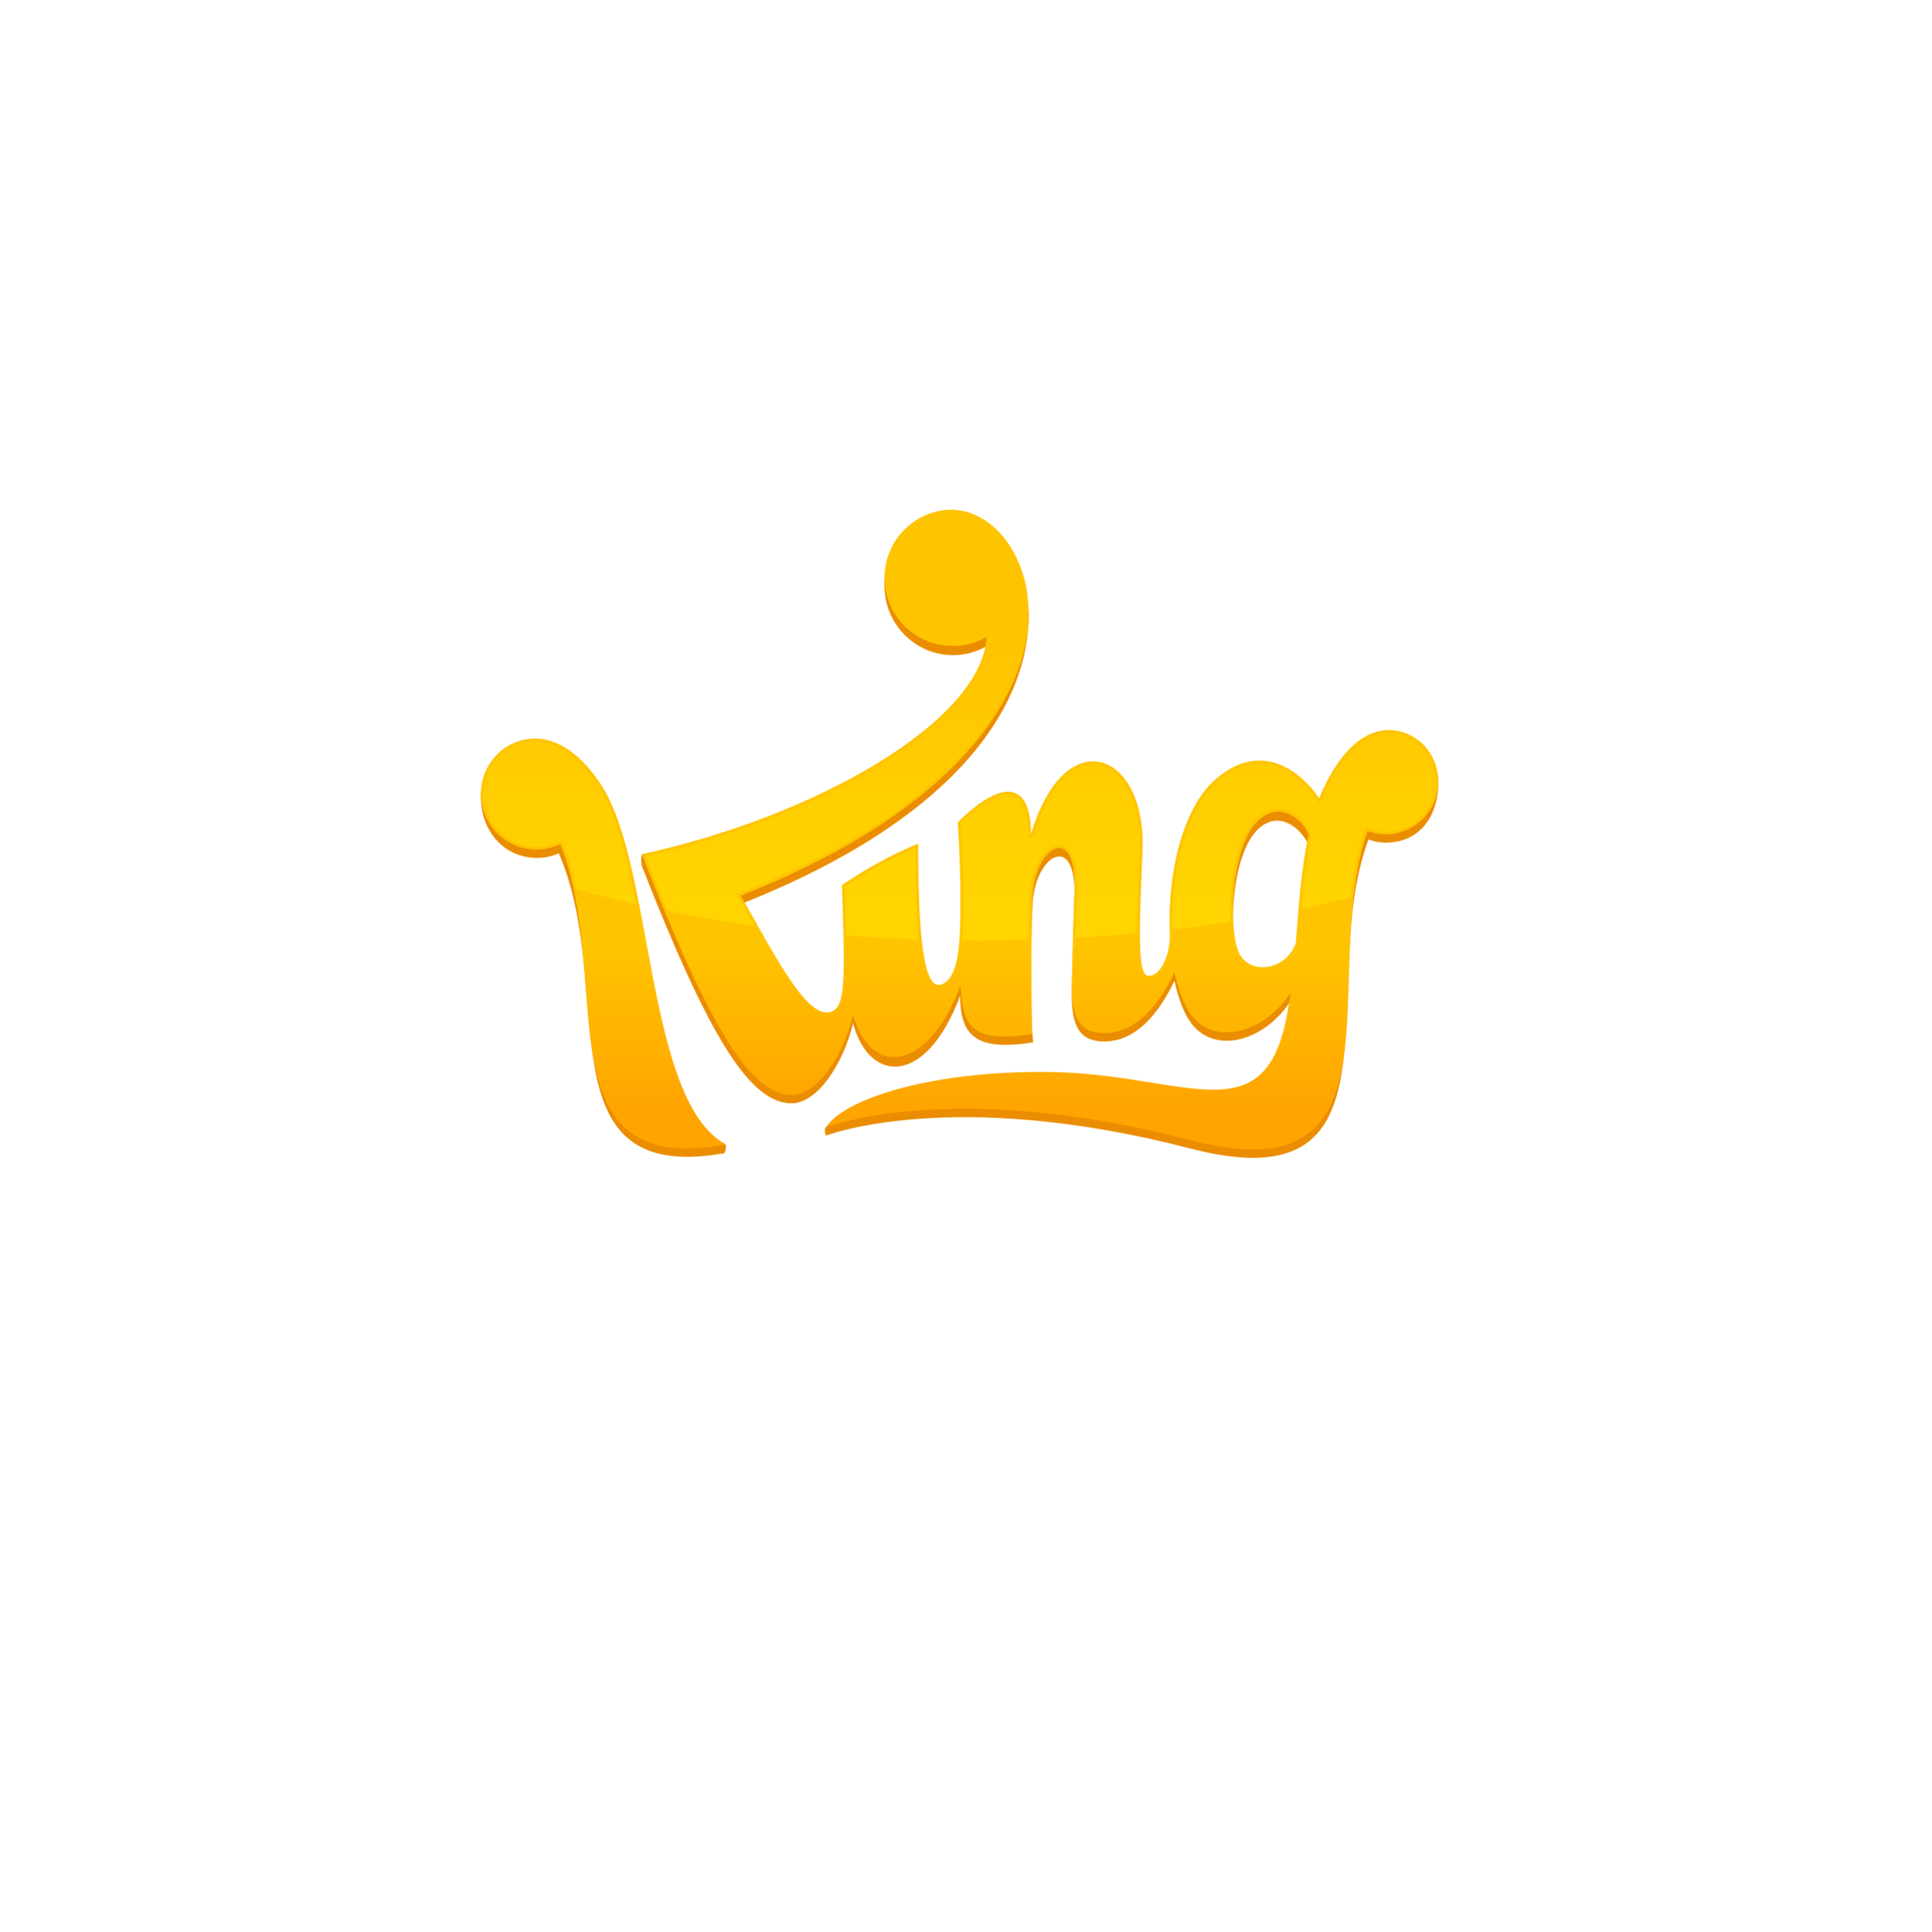
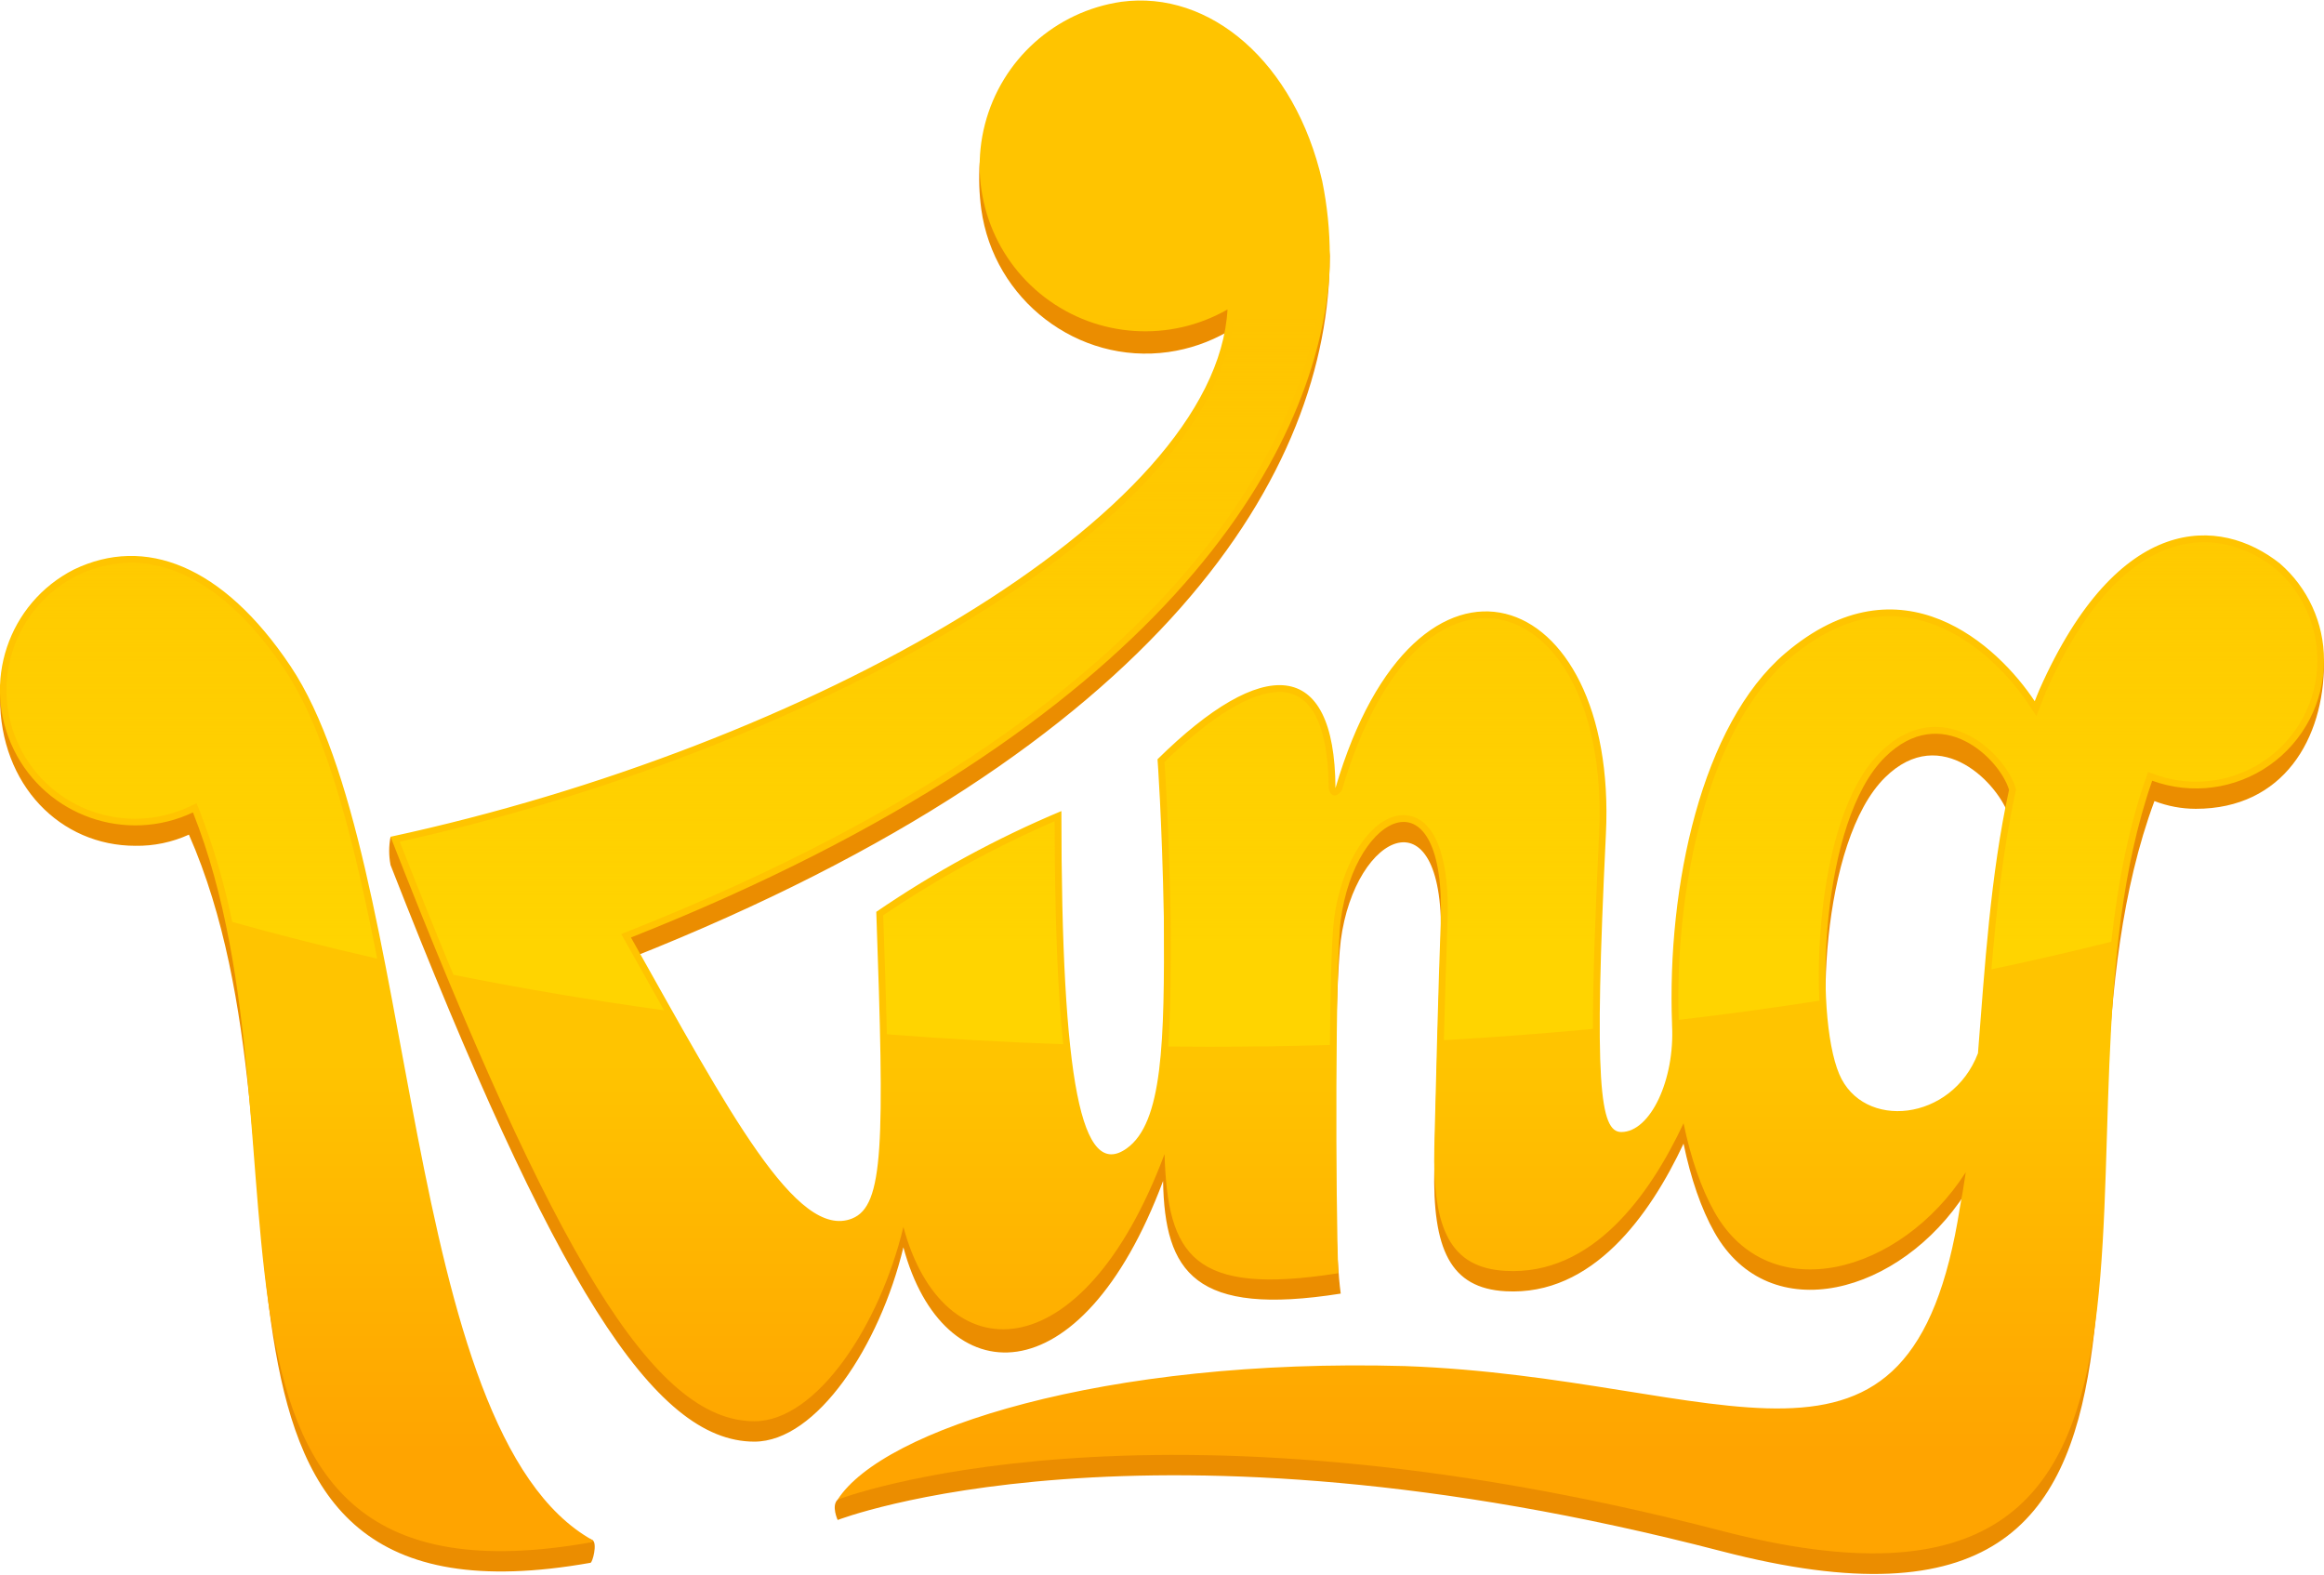
- <svg xmlns="http://www.w3.org/2000/svg" width="145px" height="145px" viewBox="0 0 145 145" version="1.1">
-   <defs>
-     <linearGradient x1="50.001%" y1="68.364%" x2="50.001%" y2="93.464%" id="linearGradient-1">
-       <stop stop-color="#FFC400" offset="0%" />
-       <stop stop-color="#FFA400" offset="100%" />
+ <svg xmlns="http://www.w3.org/2000/svg" version="1.1" height="260.264" width="384.226" viewBox="0 0 684.953 463.668" data-name="KingLogo" id="KingLogo">
+   <defs id="defs14">
+     <linearGradient gradientUnits="userSpaceOnUse" y2="427.695" x2="342.477" y1="312.834" x1="342.477" id="linear-gradient">
+       <stop id="stop4" stop-color="#ffc400" offset="0" />
+       <stop id="stop6" stop-color="#ffa400" offset="1" />
    </linearGradient>
-     <linearGradient x1="50.004%" y1="29.642%" x2="50.004%" y2="90.102%" id="linearGradient-2">
-       <stop stop-color="#FFD400" stop-opacity="0" offset="0%" />
-       <stop stop-color="#FFD400" offset="100%" />
+     <linearGradient gradientUnits="userSpaceOnUse" y2="277.994" x2="342.477" y1="92.799" x1="342.477" id="linear-gradient-2">
+       <stop id="stop9" stop-opacity="0" stop-color="#ffd400" offset="0" />
+       <stop id="stop11" stop-color="#ffd400" offset="1" />
    </linearGradient>
  </defs>
-   <g id="001" stroke="none" stroke-width="1" fill="none" fill-rule="evenodd">
-     <g id="karldesigns.co.uk" fill-rule="nonzero">
-       <g id="logos" transform="translate(-1, -1)">
-         <g id="King" transform="translate(0.252978, 0.268764)">
-           <g id="king_portfolio" transform="translate(36.74702, 39)">
-             <path d="M17.494,47.563 C17.651,47.707 18.271,47.5 18.439,47.621 C18.587,47.727 18.436,48.308 18.372,48.32 C4.513,50.774 10.385,35.876 5.949,25.798 C5.429,26.035 4.863,26.153 4.292,26.144 C1.979,26.144 0.105,24.272 0.105,21.565 C0.105,21.365 0.106,21.251 0.106,21.251 C0.126,21.109 0.194,21.084 0.228,20.948 C0.523,19.771 1.312,18.779 2.393,18.228 C4.577,17.175 6.993,18.082 9.091,21.216 C12.885,26.884 12.492,42.977 17.494,47.563 L17.494,47.563 Z M71.934,20.335 C71.94,20.372 71.995,20.297 71.995,20.496 C71.995,22.82 70.749,25 68.027,25 C67.59,24.999 67.157,24.918 66.749,24.76 C62.679,35.744 69.996,52.284 53.356,47.96 C35.486,43.316 26.017,46.996 26.017,46.996 C26.017,46.996 25.813,46.555 26.017,46.365 C26.219,46.179 26.949,46.052 27.226,45.869 C29.868,44.13 35.875,42.652 43.558,42.864 C53.497,43.221 59.221,47.638 60.733,37.95 C60.8,37.6 60.86,37.24 60.913,36.872 C58.901,40.007 54.847,41.118 53.142,38.104 C52.728,37.372 52.406,36.428 52.183,35.356 C51.144,37.57 49.367,40.071 46.677,39.921 C44.97,39.826 44.412,38.634 44.474,36.076 C44.518,34.29 44.604,30.895 44.671,29.176 C44.86,24.354 42.016,25.704 41.58,29.073 C41.406,30.422 41.271,37.687 41.579,39.994 C37.063,40.708 36.134,39.339 36.083,36.511 C33.534,43.317 29.268,43.093 28.05,38.562 C27.322,41.598 25.368,44.572 23.441,44.572 C20.328,44.572 17.256,39.694 12.186,26.738 C12.13,26.449 12.13,26.153 12.186,25.864 C12.196,25.811 12.464,26.434 12.517,26.422 C25.31,23.586 37.719,16.574 38.076,10.244 C37.512,10.568 36.891,10.781 36.247,10.872 C33.444,11.266 30.842,9.256 30.459,6.452 C30.395,5.98 30.378,5.503 30.409,5.028 C30.419,4.922 30.467,4.962 30.467,4.962 C30.809,2.737 32.563,0.996 34.79,0.67 C37.532,0.3 40.162,2.538 41.006,6.215 C41.128,6.769 41.206,7.332 41.24,7.898 C41.24,14.517 36.145,23.062 19.624,29.61 C22.651,34.996 24.753,38.988 26.464,38.301 C27.45,37.904 27.699,36.023 27.444,28.832 L32.539,25.93 C32.041,34.248 33.566,37.123 34.957,36.134 C36.071,35.341 36.723,32.87 36.699,28.98 C36.638,25.858 36.41,24.14 36.41,24.14 C39.672,20.924 41.244,21.208 41.264,25.262 C43.761,16.744 49.932,18.66 49.556,26.403 C49.18,34.141 49.594,35.626 50.258,35.626 C51.158,35.626 52.403,34.005 52.311,32.309 C52.146,28.007 52.75,23.015 55.324,20.822 C58.924,17.755 61.926,20.606 63.047,22.302 C63.094,22.179 63.145,22.06 63.194,21.939 C65.638,16.436 68.778,16.572 70.631,18.043 C71.314,18.636 71.774,19.445 71.934,20.335 L71.934,20.335 Z M62.252,25.239 C61.963,24.278 60.167,22.31 58.419,24.027 C56.429,25.983 56.212,31.968 56.998,33.832 C57.735,35.579 60.483,35.306 61.291,33.19 C61.501,30.522 61.677,27.874 62.252,25.239 L62.252,25.239 Z" id="Extrude" fill="#EB8D00" />
-             <path d="M18.439,47.621 C18.448,47.651 18.436,47.678 18.372,47.69 C4.513,50.144 10.129,35.319 6.074,25.112 C4.005,26.088 1.537,25.222 0.531,23.168 C-0.475,21.115 0.354,18.634 2.393,17.598 C4.577,16.546 6.993,17.452 9.091,20.586 C13.109,26.589 12.432,44.286 18.439,47.621 L18.439,47.621 Z M71.995,20.402 C71.998,21.695 71.369,22.909 70.31,23.652 C69.251,24.395 67.896,24.574 66.68,24.131 C62.927,34.912 69.996,51.654 53.356,47.33 C35.487,42.686 26.017,46.365 26.017,46.365 C27.401,44.201 34.25,41.978 43.558,42.235 C53.498,42.591 59.221,47.008 60.734,37.321 C60.8,36.97 60.86,36.61 60.913,36.242 C58.901,39.377 54.847,40.488 53.143,37.474 C52.728,36.742 52.407,35.798 52.184,34.726 C51.144,36.941 49.368,39.442 46.678,39.291 C44.971,39.196 44.412,38.005 44.474,35.446 C44.518,33.661 44.605,30.265 44.671,28.547 C44.86,23.725 42.016,25.074 41.58,28.443 C41.406,29.792 41.421,37.169 41.504,39.364 C36.988,40.078 36.227,38.81 36.128,35.68 C33.579,42.485 29.269,42.462 28.05,37.932 C27.323,40.968 25.369,43.942 23.441,43.942 C20.328,43.942 17.256,38.821 12.186,25.864 C25.095,23.078 37.716,15.939 38.076,9.555 C36.288,10.579 34.061,10.431 32.423,9.18 C30.786,7.929 30.057,5.819 30.573,3.824 C31.09,1.83 32.751,0.339 34.79,0.04 C37.533,-0.331 40.163,1.908 41.006,5.585 C41.162,6.346 41.24,7.121 41.24,7.898 C41.241,8.138 41.234,8.378 41.219,8.618 C40.776,14.01 36.145,22.432 19.624,28.98 C22.651,34.366 24.753,38.358 26.464,37.671 C27.45,37.275 27.466,35.377 27.212,28.186 C29.01,26.956 30.928,25.912 32.938,25.069 C32.938,33.511 33.566,36.493 34.957,35.504 C36.071,34.711 36.132,32.24 36.107,28.35 C36.047,25.228 35.911,23.468 35.911,23.468 C39.173,20.251 41.395,20.304 41.416,24.358 C43.913,15.84 50.158,18.031 49.782,25.773 C49.406,33.511 49.594,34.996 50.258,34.996 C51.158,34.996 51.919,33.375 51.827,31.68 L51.828,31.68 C51.663,27.377 52.75,22.385 55.324,20.192 C58.924,17.125 61.926,19.977 63.047,21.673 C63.094,21.55 63.145,21.43 63.194,21.309 C65.638,15.806 68.777,15.942 70.631,17.413 C71.497,18.164 71.995,19.255 71.995,20.402 L71.995,20.402 Z M62.252,24.412 C61.963,23.452 60.167,21.68 58.419,23.397 C56.429,25.353 56.212,31.338 56.998,33.202 C57.735,34.949 60.483,34.676 61.291,32.56 C61.501,29.892 61.677,27.048 62.252,24.412 L62.252,24.412 Z" id="Base" fill="url(#linearGradient-1)" />
-             <path d="M52.033,31.527 C51.906,27.502 52.911,22.525 55.461,20.352 C56.479,19.484 57.522,19.044 58.559,19.044 C60.402,19.044 61.995,20.462 62.872,21.788 L63.099,22.131 L63.388,21.388 C65.089,17.559 66.99,16.754 68.285,16.754 C69.258,16.754 70.027,17.202 70.501,17.577 C71.865,18.765 72.189,20.756 71.27,22.315 C70.351,23.873 68.451,24.553 66.752,23.933 L66.552,23.861 L66.482,24.061 C65.984,25.491 65.635,27.144 65.415,29.11 C64.21,29.414 62.964,29.7 61.707,29.964 C61.859,28.17 62.06,26.274 62.457,24.457 L62.469,24.404 L62.453,24.352 C62.221,23.582 61.206,22.468 59.976,22.468 C59.372,22.468 58.799,22.73 58.272,23.247 C56.668,24.824 56.268,28.631 56.386,30.935 C54.967,31.156 53.505,31.355 52.033,31.527 L52.033,31.527 Z M19.975,30.035 L19.323,28.873 L19.546,28.785 C38.023,21.462 40.711,12.23 41.01,8.605 C41.07,7.609 41.001,6.61 40.802,5.632 C40.058,2.389 37.879,0.21 35.381,0.21 C35.194,0.21 35.006,0.223 34.82,0.248 C32.273,0.621 30.446,2.897 30.632,5.464 C30.817,8.032 32.953,10.021 35.527,10.024 C35.758,10.024 35.989,10.008 36.218,9.976 C36.836,9.888 37.431,9.684 37.972,9.373 L38.308,9.181 L38.286,9.567 C37.905,16.324 24.638,23.336 12.471,26.017 C13.054,27.502 13.611,28.885 14.13,30.133 C16.251,30.559 18.441,30.928 20.647,31.232 C20.428,30.844 20.204,30.445 19.975,30.035 L19.975,30.035 Z M8.916,20.703 C7.465,18.535 5.82,17.389 4.16,17.389 C3.58,17.393 3.008,17.528 2.488,17.785 C0.546,18.766 -0.247,21.126 0.711,23.08 C1.668,25.035 4.018,25.855 5.984,24.922 L6.186,24.827 L6.269,25.034 C6.707,26.158 7.048,27.316 7.288,28.498 C8.75,28.908 10.257,29.289 11.773,29.632 C11.09,26.163 10.264,22.717 8.916,20.703 L8.916,20.703 Z M32.728,25.384 C30.874,26.187 29.099,27.161 27.426,28.294 C27.47,29.546 27.513,30.847 27.538,31.972 C29.347,32.114 31.18,32.218 32.993,32.281 C32.821,30.633 32.734,28.37 32.728,25.384 Z M41.244,32.304 C41.257,30.835 41.291,29.045 41.372,28.416 C41.606,26.61 42.551,25.195 43.525,25.195 C43.795,25.198 44.053,25.314 44.235,25.515 C44.715,26.015 44.939,27.066 44.881,28.555 C44.85,29.338 44.813,30.548 44.769,32.155 C46.29,32.069 47.84,31.952 49.381,31.807 C49.378,30.432 49.439,28.502 49.572,25.763 C49.693,23.283 49.119,21.187 47.998,20.01 C47.434,19.417 46.766,19.104 46.068,19.104 C44.256,19.104 42.592,21.09 41.617,24.417 C41.617,24.417 41.501,24.611 41.366,24.586 C41.23,24.56 41.206,24.359 41.206,24.359 C41.199,23.003 40.93,21.385 39.685,21.385 C38.808,21.385 37.578,22.133 36.128,23.55 C36.156,23.962 36.265,25.661 36.317,28.349 C36.326,29.743 36.327,31.194 36.241,32.353 C36.661,32.357 37.082,32.359 37.503,32.359 C38.72,32.359 39.977,32.341 41.243,32.305 L41.244,32.304 Z" id="HappyShine" fill="url(#linearGradient-2)" />
-           </g>
-         </g>
-       </g>
-     </g>
-   </g>
+   <path d="M165.676 453.168c1.496 1.372 7.404-.597 9.004.55 1.412 1.017-.022 6.552-.64 6.66C42 483.763 97.948 341.814 55.68 245.8a36.668 36.668 0 0 1-15.785 3.292C17.86 249.09 0 231.26 0 205.468c0-1.91.008-2.994.008-2.994.19-1.355.84-1.586 1.164-2.89A40.002 40.002 0 0 1 21.8 173.668c20.805-10.024 43.825-1.387 63.813 28.472 36.153 54.003 32.412 207.34 80.063 251.026zm518.693-259.42c.062.35.583-.36.583 1.535 0 22.14-11.873 42.91-37.81 42.91a33.966 33.966 0 0 1-12.168-2.282c-38.778 104.653 30.93 262.24-127.61 221.044-170.258-44.247-260.478-9.192-260.478-9.192s-1.944-4.2 0-6.004c1.92-1.78 8.875-2.984 11.52-4.726 25.17-16.575 82.407-30.65 155.603-28.63 94.703 3.4 149.238 45.477 163.646-46.82q.952-5.01 1.71-10.277c-19.17 29.87-57.794 40.46-74.036 11.742-3.95-6.976-7.012-15.972-9.137-26.183-9.9 21.097-26.83 44.926-52.46 43.496-16.264-.903-21.587-12.262-20.993-36.64.414-17.01 1.242-49.36 1.88-65.735 1.798-45.944-25.298-33.086-29.452-.988-1.662 12.86-2.95 82.078-.014 104.054-43.027 6.806-51.873-6.237-52.36-33.18-24.292 64.84-64.93 62.705-76.538 19.54-6.934 28.92-25.55 57.262-43.918 57.262-29.656 0-58.924-46.476-107.233-169.922a21.863 21.863 0 0 1 0-8.324c.1-.51 2.647 5.426 3.157 5.313 121.89-27.02 240.12-93.83 243.52-154.135a48.72 48.72 0 0 1-17.428 5.984c-26.708 3.753-51.495-15.4-55.145-42.12a68.076 68.076 0 0 1-.476-13.566c.09-1.004.55-.63.55-.63a48.84 48.84 0 0 1 41.187-40.89c26.132-3.53 51.19 17.797 59.23 52.828a104.273 104.273 0 0 1 2.23 16.04c0 63.062-48.55 144.48-205.96 206.862 28.846 51.324 48.874 89.355 65.176 82.808 9.397-3.777 11.762-21.7 9.338-90.215l48.543-27.648c-4.75 79.25 9.782 106.644 23.035 97.214 10.62-7.555 16.83-31.098 16.596-68.16-.578-29.742-2.75-46.11-2.75-46.11 31.078-30.647 46.055-27.94 46.25 10.688 23.79-81.16 82.586-62.898 79 10.87-3.578 73.728.363 87.88 6.688 87.88 8.58 0 20.44-15.45 19.562-31.606-1.574-40.992 4.188-88.55 28.71-109.448 34.298-29.22 62.9-2.055 73.583 14.106.443-1.172.93-2.313 1.4-3.465 23.285-52.43 53.197-51.13 70.86-37.122a37.784 37.784 0 0 1 12.41 21.84zm-92.247 46.72c-2.754-9.15-19.867-27.9-36.516-11.54-18.96 18.63-21.03 75.658-13.542 93.412 7.023 16.653 33.2 14.047 40.902-6.113 2.004-25.418 3.676-50.648 9.156-75.758z" style="fill:#eb8d00;" id="Extrude" />
+   <path d="M174.68 453.72c.093.292-.022.546-.64.655C42 477.758 95.505 336.515 56.868 239.258a39.863 39.863 0 0 1-35.068-71.59c20.805-10.026 43.825-1.39 63.813 28.47 38.287 57.198 31.832 225.808 89.067 257.58zm510.273-259.336a37.72 37.72 0 0 1-50.638 35.528c-35.758 102.72 31.59 262.237-126.95 221.038-170.257-44.243-260.478-9.192-260.478-9.192 13.18-20.625 78.437-41.804 167.123-39.355 94.703 3.394 149.238 45.476 163.646-46.82q.953-5.01 1.71-10.282c-19.17 29.876-57.794 40.462-74.036 11.747-3.95-6.98-7.012-15.972-9.137-26.187-9.9 21.1-26.83 44.93-52.46 43.496-16.264-.902-21.586-12.258-20.993-36.64.414-17.005 1.242-49.356 1.88-65.73 1.798-45.945-25.298-33.087-29.452-.99-1.662 12.856-1.522 83.14-.73 104.05-43.026 6.806-50.274-5.272-51.217-35.096-24.292 64.836-65.355 64.62-76.964 21.46-6.934 28.92-25.55 57.258-43.918 57.258-29.656 0-58.924-48.793-107.233-172.242 122.997-26.542 243.247-94.56 246.678-155.385A48.81 48.81 0 1 1 330.47.38c26.132-3.53 51.19 17.797 59.23 52.832a110.52 110.52 0 0 1 2.23 22.04q.003 3.43-.205 6.86c-4.223 51.374-48.344 131.616-205.756 194.002 28.846 51.32 48.874 89.35 65.177 82.808 9.396-3.777 9.544-21.855 7.12-90.37a306.423 306.423 0 0 1 54.557-29.696c0 80.434 5.985 108.844 19.238 99.418 10.62-7.555 11.194-31.098 10.96-68.16-.577-29.746-1.866-46.52-1.866-46.52 31.076-30.647 52.25-30.143 52.448 8.486 23.79-81.16 83.296-60.286 79.71 13.483-3.58 73.727-1.793 87.875 4.532 87.875 8.58 0 15.832-15.45 14.953-31.602h.01c-1.574-40.992 8.786-88.553 33.31-109.452 34.296-29.218 62.898-2.05 73.58 14.11.443-1.172.93-2.317 1.4-3.47 23.285-52.43 53.197-51.128 70.86-37.12a37.698 37.698 0 0 1 12.993 28.48zm-92.83 38.21c-2.754-9.15-19.867-26.03-36.516-9.67-18.96 18.63-21.03 75.662-13.542 93.416 7.023 16.65 33.2 14.043 40.902-6.113 2.004-25.418 3.676-52.523 9.156-77.632z" style="fill:url(#linear-gradient);" id="Base" />
+   <path d="M494.762 300.387c-1.21-38.355 8.36-85.776 32.654-106.48 9.705-8.265 19.637-12.46 29.52-12.46 17.558 0 32.742 13.508 41.097 26.148l2.157 3.266 2.76-7.077c16.208-36.49 34.32-44.157 46.656-44.157 9.27 0 16.595 4.266 21.11 7.844a35.753 35.753 0 0 1-35.722 60.56l-1.904-.69-.666 1.91c-4.74 13.622-8.068 29.372-10.162 48.106-11.488 2.89-23.354 5.62-35.328 8.133 1.447-17.09 3.363-35.154 7.142-52.47l.11-.507-.15-.496c-2.206-7.336-11.88-17.95-23.602-17.95-5.752 0-11.21 2.5-16.227 7.43-15.285 15.02-19.094 51.29-17.978 73.242-13.513 2.112-27.443 4.007-41.468 5.647zm-305.446-14.222l-6.212-11.067 2.128-.844C361.272 204.486 386.89 116.524 389.73 81.99a109.02 109.02 0 0 0-1.978-28.332C380.66 22.758 359.906 2 336.107 2a40.032 40.032 0 0 0-5.347.36 46.82 46.82 0 0 0 6.736 93.145 47.718 47.718 0 0 0 6.578-.46A46.65 46.65 0 0 0 360.79 89.3l3.196-1.824-.207 3.676c-3.633 64.383-130.036 131.19-245.958 156.73 5.555 14.152 10.865 27.33 15.81 39.222 20.204 4.055 41.067 7.574 62.09 10.465q-3.127-5.548-6.406-11.405zM83.95 197.25c-13.827-20.655-29.497-31.573-45.317-31.573a36.557 36.557 0 0 0-15.924 3.774 37.862 37.862 0 0 0 33.306 68l1.925-.907.787 1.977a201.462 201.462 0 0 1 9.713 33c13.93 3.906 28.285 7.54 42.73 10.81-6.506-33.06-14.375-65.89-27.22-85.08zm226.876 44.602a310.346 310.346 0 0 0-50.52 27.723c.42 11.933.835 24.324 1.07 35.05 17.24 1.352 34.704 2.34 51.976 2.942-1.643-15.703-2.47-37.262-2.526-65.715zm81.133 65.938c.13-14 .448-31.06 1.226-37.05 2.226-17.204 11.234-30.685 20.507-30.685a9.277 9.277 0 0 1 6.766 3.043c4.58 4.766 6.712 14.78 6.155 28.965-.29 7.46-.648 18.996-1.066 34.305 14.497-.82 29.26-1.934 43.944-3.32-.027-13.102.555-31.49 1.82-57.583 1.15-23.628-4.316-43.604-14.992-54.815-5.383-5.65-11.742-8.633-18.394-8.633-17.262 0-33.114 18.926-42.407 50.625 0 0-1.102 1.847-2.393 1.605-1.29-.247-1.523-2.156-1.523-2.156-.067-12.928-2.633-28.342-14.49-28.342-8.362 0-20.073 7.128-33.897 20.628.273 3.93 1.308 20.12 1.806 45.726.084 13.277.092 27.102-.724 38.148q6 .06 12.028.063c11.59 0 23.57-.176 35.63-.523z" style="fill:url(#linear-gradient-2);" id="HappyShine" />
</svg>
